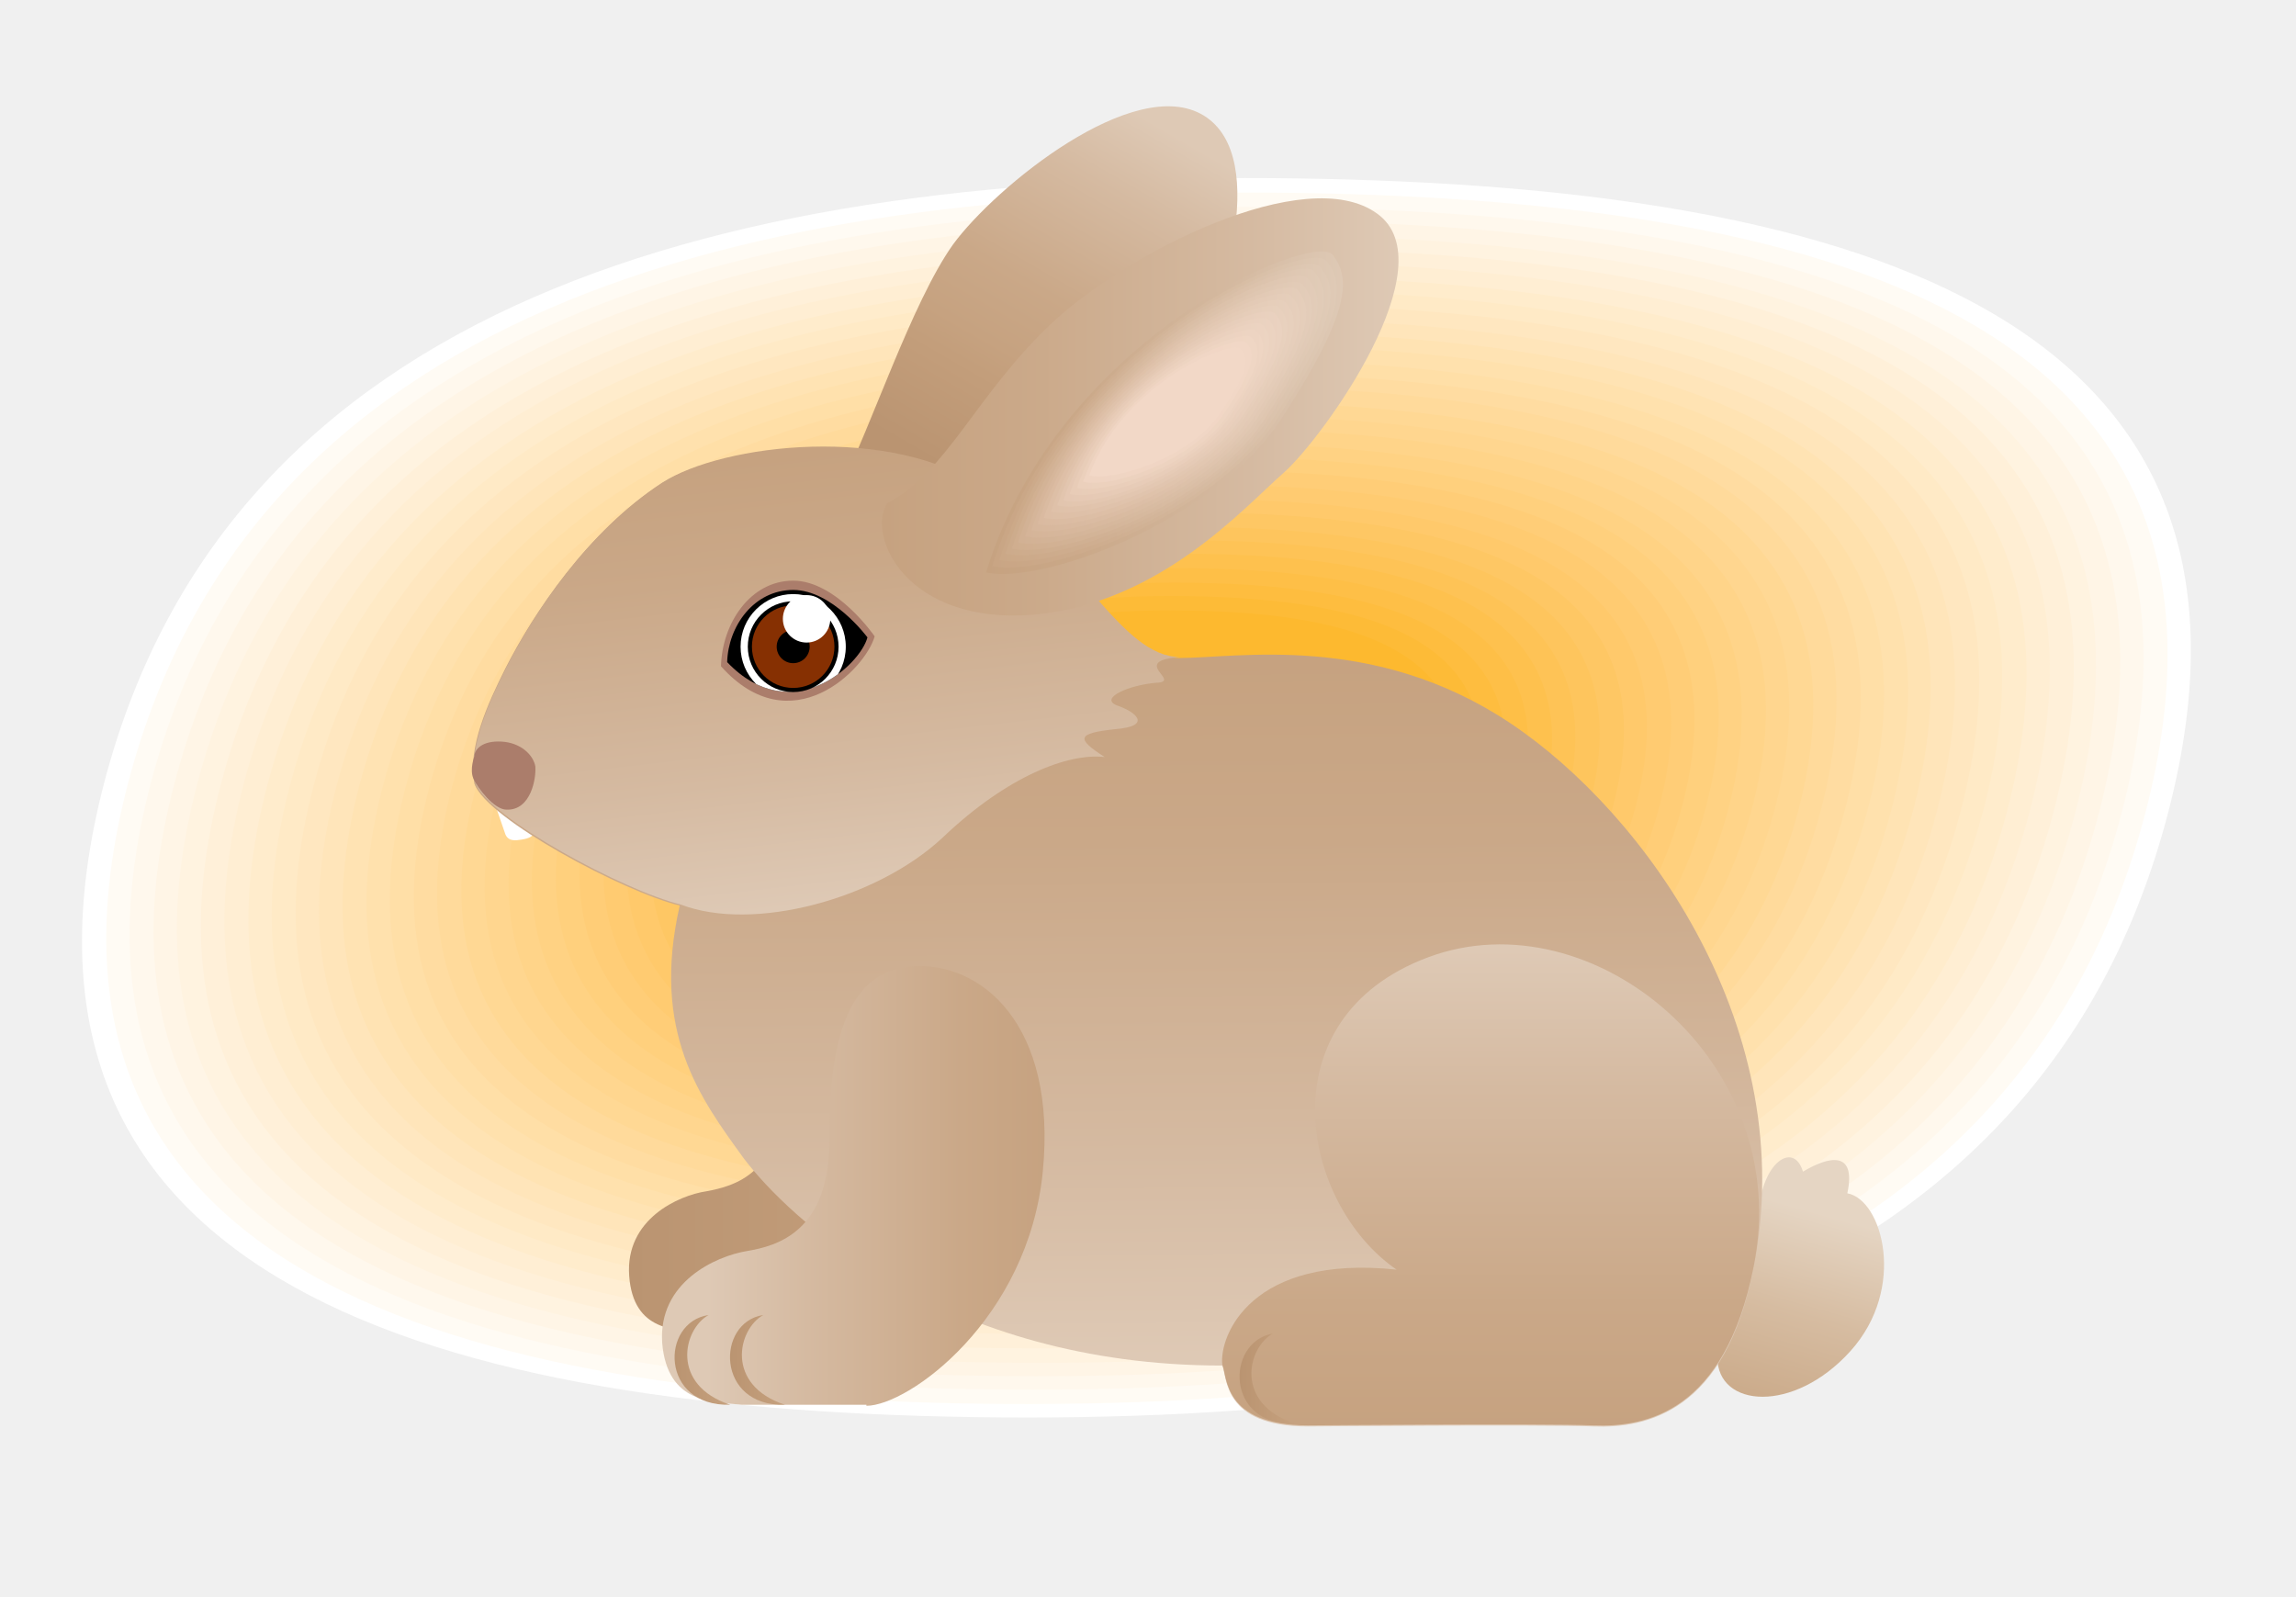
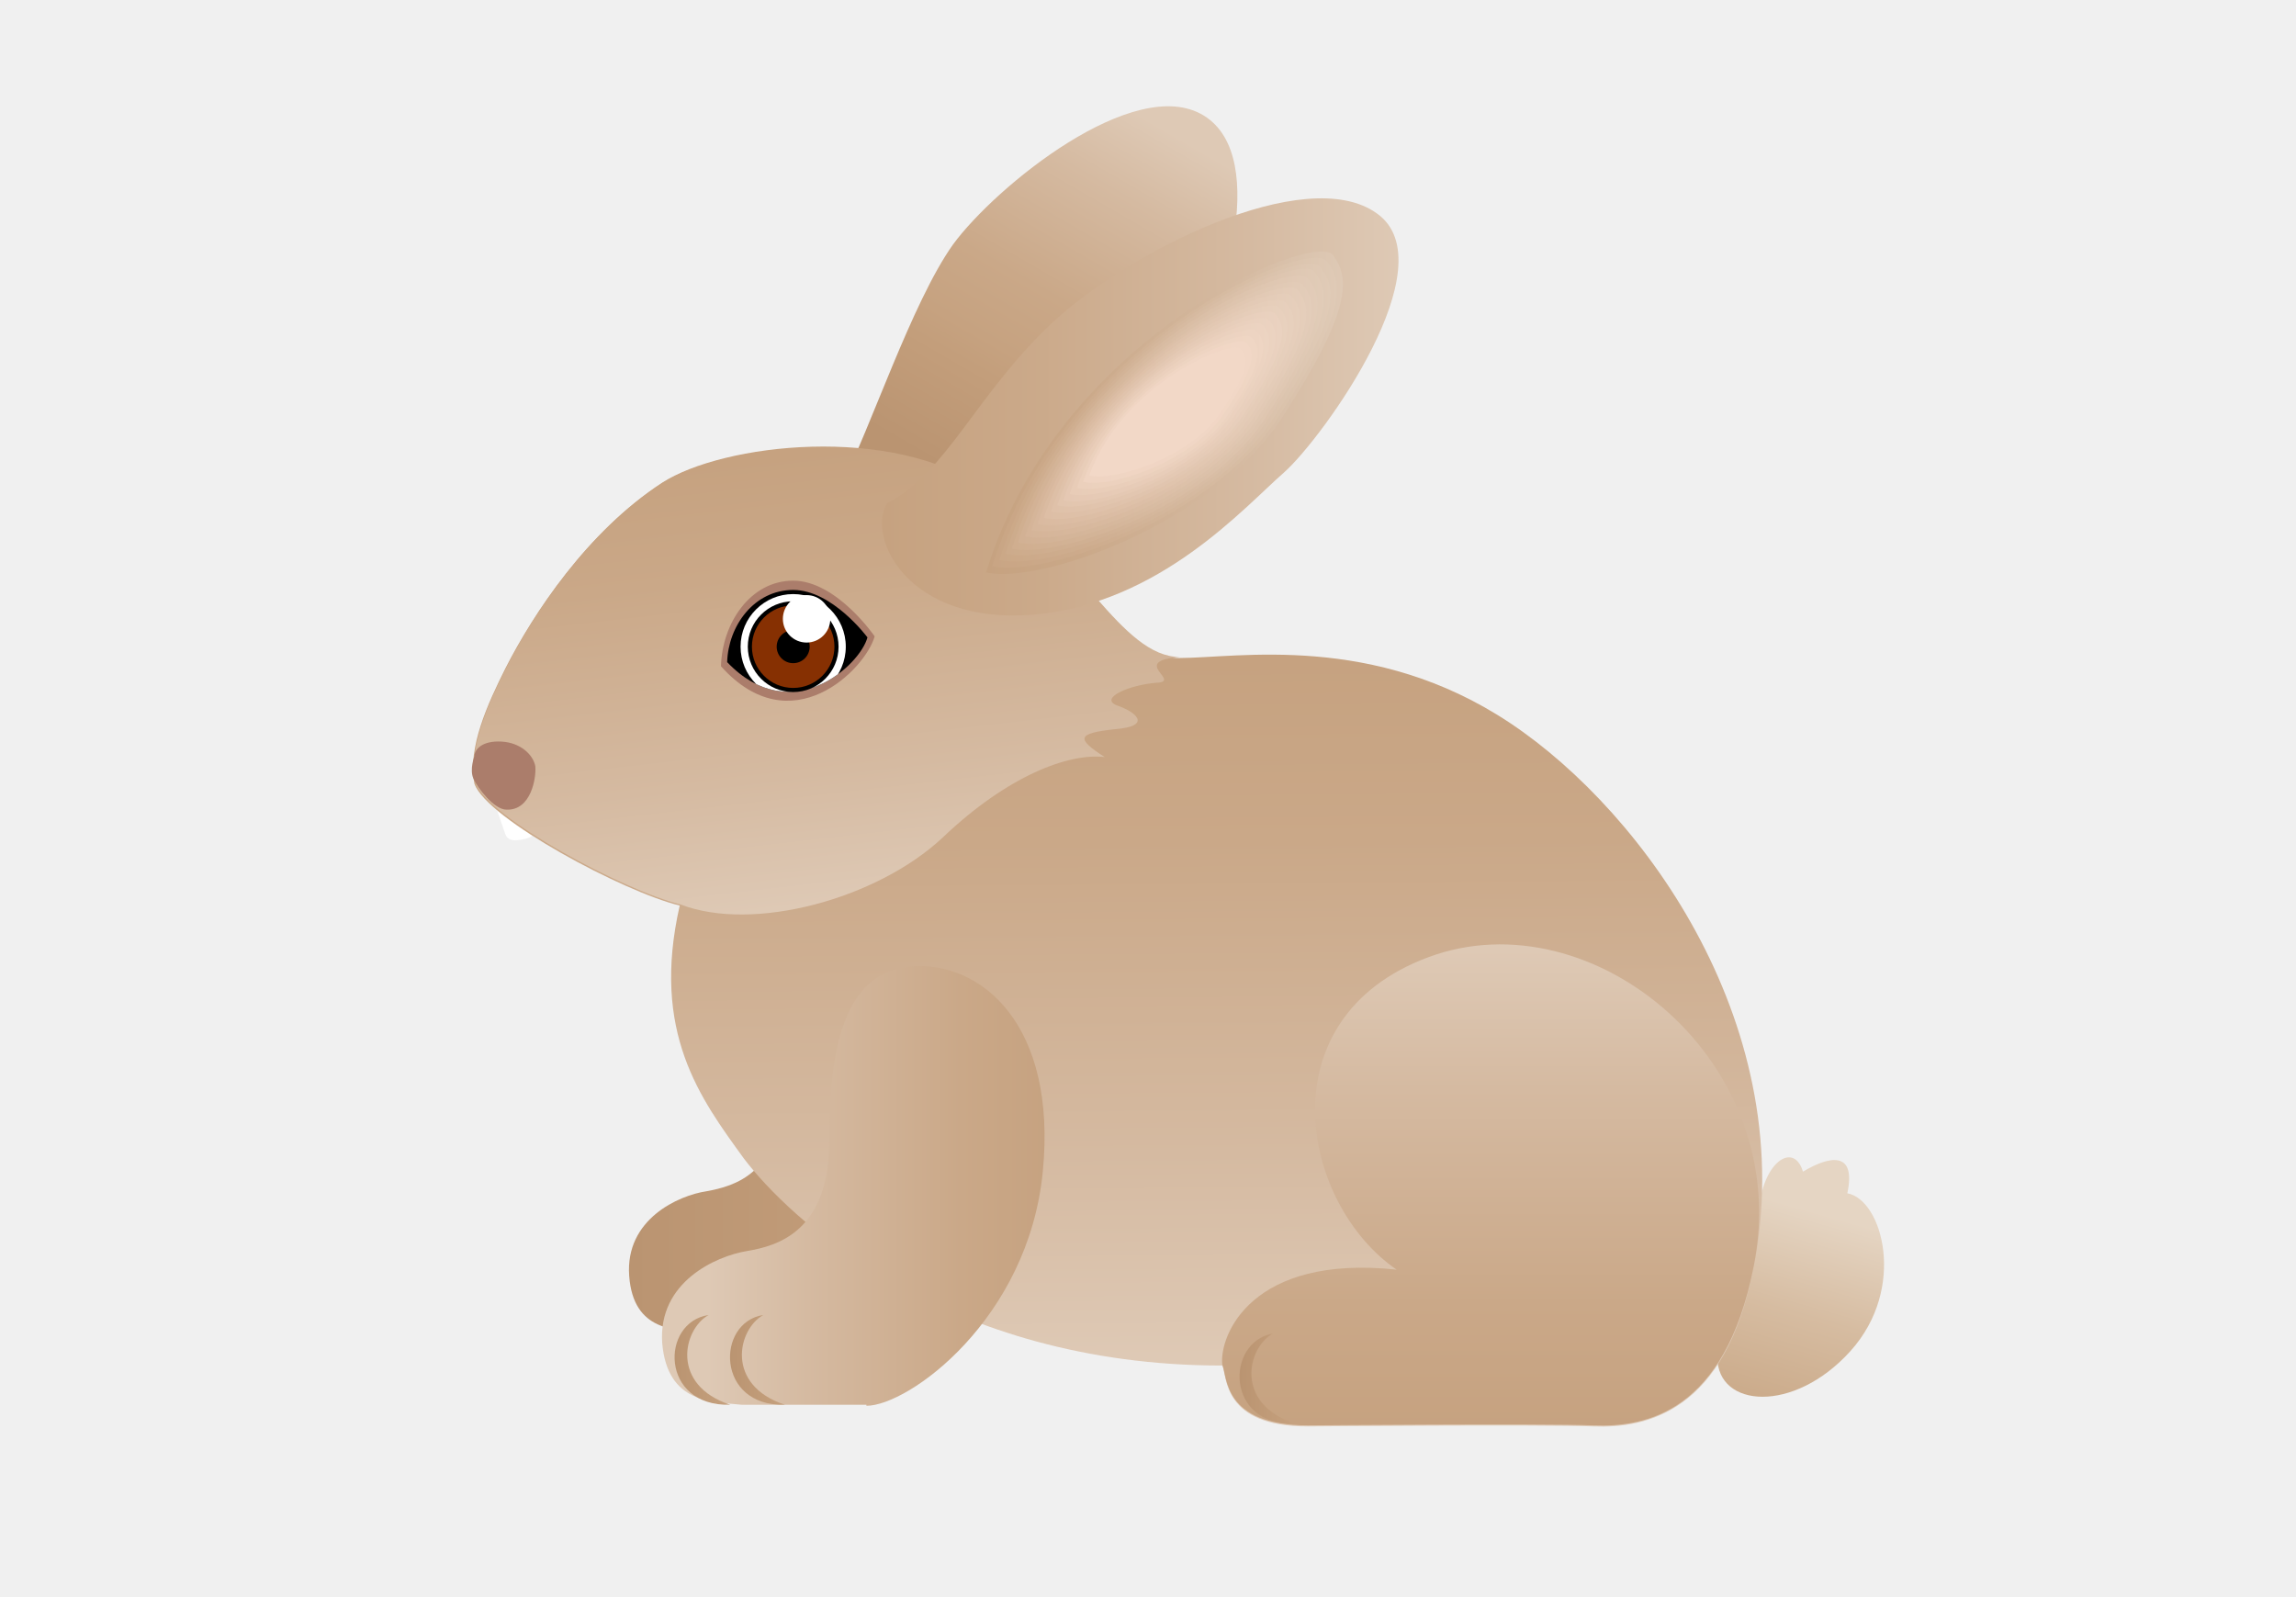
<svg xmlns="http://www.w3.org/2000/svg" xmlns:xlink="http://www.w3.org/1999/xlink" version="1.1" id="Layer_1" x="0px" y="0px" viewBox="0 0 222.6 154.8" style="enable-background:new 0 0 222.6 154.8;" xml:space="preserve">
  <style type="text/css">
	.st0{fill:#FFFFFF;}
	.st1{fill:#FFFBF4;}
	.st2{fill:#FFF8ED;}
	.st3{fill:#FFF5E6;}
	.st4{fill:#FFF3E0;}
	.st5{fill:#FFF0D9;}
	.st6{fill:#FFEED3;}
	.st7{fill:#FFECCC;}
	.st8{fill:#FFEAC6;}
	.st9{fill:#FFE7C0;}
	.st10{fill:#FFE5BA;}
	.st11{fill:#FFE3B3;}
	.st12{fill:#FFE1AD;}
	.st13{fill:#FFDFA7;}
	.st14{fill:#FFDCA1;}
	.st15{fill:#FFDA9B;}
	.st16{fill:#FFD894;}
	.st17{fill:#FFD68F;}
	.st18{fill:#FFD489;}
	.st19{fill:#FFD283;}
	.st20{fill:#FFD07D;}
	.st21{fill:#FFCD77;}
	.st22{fill:#FFCB71;}
	.st23{fill:#FFC96B;}
	.st24{fill:#FEC764;}
	.st25{fill:#FEC55D;}
	.st26{fill:#FEC356;}
	.st27{fill:#FEC14E;}
	.st28{fill:#FEBF47;}
	.st29{fill:#FEBD3F;}
	.st30{fill:#FDBB37;}
	.st31{fill:#FDB92F;}
	.st32{fill:url(#SVGID_1_);}
	.st33{fill:url(#SVGID_2_);}
	.st34{fill:url(#SVGID_3_);}
	.st35{fill:url(#SVGID_4_);}
	.st36{fill:url(#SVGID_5_);}
	.st37{fill:url(#SVGID_6_);}
	.st38{fill:url(#SVGID_7_);}
	.st39{fill:#AB7D6B;}
	.st40{clip-path:url(#SVGID_9_);fill:#FFFFFF;}
	.st41{fill:#863002;}
	.st42{fill:url(#SVGID_10_);}
	.st43{fill:url(#SVGID_11_);}
	.st44{fill:url(#SVGID_12_);}
	.st45{fill:url(#SVGID_13_);}
	.st46{fill:url(#SVGID_14_);}
	.st47{fill:url(#SVGID_15_);}
	.st48{fill:url(#SVGID_16_);}
	.st49{fill:url(#SVGID_17_);}
	.st50{fill:url(#SVGID_18_);}
	.st51{fill:url(#SVGID_19_);}
	.st52{fill:url(#SVGID_20_);}
	.st53{fill:url(#SVGID_21_);}
	.st54{fill:url(#SVGID_22_);}
	.st55{fill:url(#SVGID_23_);}
	.st56{fill:url(#SVGID_24_);}
	.st57{fill:url(#SVGID_25_);}
	.st58{fill:#F2D8C7;}
	.st59{fill:url(#SVGID_26_);}
	.st60{fill:url(#SVGID_27_);}
	.st61{fill:url(#SVGID_28_);}
	.st62{fill:url(#SVGID_29_);}
</style>
  <g>
    <g>
-       <path class="st0" d="M10.1,75.9c12.2-46.7,60.5-59.4,115.7-58.6c55.3,0.8,96.8,13.9,84.4,61.5s-60.5,59.4-115.7,58.6    C39.2,136.6-2.1,122.7,10.1,75.9z" />
-       <path class="st1" d="M12.4,76c11.9-45.7,59.1-58,113.1-57.3c54,0.8,94.6,13.6,82.5,60.1s-59.1,58-113.1,57.3    C40.8,135.3,0.5,121.6,12.4,76z" />
-       <path class="st2" d="M14.6,76c11.7-44.6,57.8-56.7,110.5-55.9c52.8,0.8,92.5,13.3,80.6,58.7s-57.8,56.7-110.5,55.9    C42.4,134,3,120.6,14.6,76z" />
-       <path class="st3" d="M16.9,76c11.4-43.6,56.4-55.4,107.9-54.6c51.5,0.8,90.3,13,78.7,57.4c-11.6,44.4-56.4,55.4-107.9,54.6    C44,132.6,5.5,119.6,16.9,76z" />
-       <path class="st4" d="M19.1,76.1c11.1-42.5,55-54.1,105.3-53.3c50.3,0.7,88.1,12.7,76.8,56s-55,54.1-105.3,53.3    C45.6,131.3,8,118.6,19.1,76.1z" />
-       <path class="st5" d="M21.4,76.1c10.8-41.5,53.7-52.7,102.8-52s85.9,12.3,74.9,54.6c-11,42.2-53.7,52.7-102.8,52    S10.5,117.6,21.4,76.1z" />
-       <path class="st6" d="M23.6,76.1c10.6-40.4,52.3-51.4,100.2-50.7c47.8,0.7,83.8,12,73,53.2S144.5,130,96.6,129.3    C48.8,128.7,13.1,116.6,23.6,76.1z" />
-       <path class="st7" d="M25.9,76.2c10.3-39.4,51-50.1,97.6-49.4c46.6,0.7,81.6,11.7,71.1,51.8s-51,50.1-97.6,49.4    C50.4,127.3,15.6,115.5,25.9,76.2z" />
-       <path class="st8" d="M28.1,76.2c10-38.3,49.6-48.7,95-48.1c45.3,0.7,79.4,11.4,69.2,50.4c-10.2,39-49.6,48.7-95,48.1    C52,126,18.1,114.5,28.1,76.2z" />
-       <path class="st9" d="M30.4,76.2c9.7-37.3,48.3-47.4,92.4-46.7c44.1,0.6,77.3,11.1,67.3,49.1c-9.9,38-48.3,47.4-92.4,46.7    C53.6,124.7,20.6,113.5,30.4,76.2z" />
-       <path class="st10" d="M32.6,76.3c9.5-36.2,46.9-46.1,89.8-45.4c42.9,0.6,75.1,10.8,65.4,47.7c-9.6,36.9-46.9,46.1-89.8,45.4    C55.2,123.3,23.1,112.5,32.6,76.3z" />
-       <path class="st11" d="M34.8,76.3C44,41.1,80.3,31.6,122,32.2c41.6,0.6,72.9,10.5,63.5,46.3s-45.5,44.7-87.2,44.1    C56.8,122,25.7,111.5,34.8,76.3z" />
-       <path class="st12" d="M37.1,76.3c8.9-34.1,44.2-43.4,84.6-42.8c40.4,0.6,70.7,10.2,61.7,44.9c-9.1,34.8-44.2,43.4-84.6,42.8    C58.4,120.7,28.2,110.5,37.1,76.3z" />
-       <path class="st13" d="M39.3,76.4c8.6-33.1,42.8-42.1,82-41.5c39.1,0.6,68.6,9.9,59.8,43.5c-8.8,33.7-42.8,42.1-82,41.5    C60,119.3,30.7,109.5,39.3,76.4z" />
-       <path class="st14" d="M41.6,76.4c8.4-32,41.5-40.7,79.4-40.2c37.9,0.6,66.4,9.5,57.9,42.2c-8.5,32.6-41.5,40.7-79.4,40.2    C61.6,118,33.2,108.4,41.6,76.4z" />
-       <path class="st15" d="M43.8,76.4c8.1-31,40.1-39.4,76.8-38.9s64.2,9.2,56,40.8s-40.1,39.4-76.8,38.9    C63.1,116.7,35.7,107.4,43.8,76.4z" />
-       <path class="st16" d="M46.1,76.5c7.8-29.9,38.8-38.1,74.2-37.5c35.4,0.5,62,8.9,54.1,39.4c-8,30.5-38.8,38.1-74.2,37.5    C64.7,115.4,38.3,106.4,46.1,76.5z" />
-       <path class="st17" d="M48.3,76.5c7.5-28.9,37.4-36.7,71.6-36.2s59.9,8.6,52.2,38c-7.7,29.4-37.4,36.7-71.6,36.2    S40.8,105.4,48.3,76.5z" />
-       <path class="st18" d="M50.6,76.5c7.3-27.8,36-35.4,69-34.9c32.9,0.5,57.7,8.3,50.3,36.6c-7.4,28.4-36,35.4-69,34.9    C67.9,112.7,43.3,104.4,50.6,76.5z" />
-       <path class="st19" d="M52.8,76.6c7-26.8,34.7-34.1,66.4-33.6s55.5,8,48.4,35.3s-34.7,34.1-66.4,33.6S45.8,103.4,52.8,76.6z" />
-       <path class="st20" d="M55.1,76.6c6.7-25.7,33.3-32.7,63.8-32.3s53.4,7.7,46.5,33.9c-6.8,26.2-33.3,32.7-63.8,32.3    C71.1,110,48.3,102.3,55.1,76.6z" />
-       <path class="st21" d="M57.3,76.6c6.5-24.7,32-31.4,61.2-31s51.2,7.4,44.6,32.5c-6.6,25.2-32,31.4-61.2,31    C72.7,108.7,50.9,101.3,57.3,76.6z" />
-       <path class="st22" d="M59.6,76.7c6.2-23.6,30.6-30.1,58.6-29.7c28,0.4,49,7,42.7,31.1s-30.6,30.1-58.6,29.7    C74.3,107.4,53.4,100.3,59.6,76.7z" />
-       <path class="st23" d="M61.8,76.7c5.9-22.6,29.3-28.7,56-28.3s46.8,6.7,40.8,29.7s-29.3,28.7-56,28.3    C75.9,106.1,55.9,99.3,61.8,76.7z" />
-       <path class="st24" d="M64.1,76.7c5.6-21.5,27.9-27.4,53.4-27s44.7,6.4,38.9,28.4c-5.7,22-27.9,27.4-53.4,27    C77.5,104.7,58.4,98.3,64.1,76.7z" />
-       <path class="st25" d="M66.3,76.8c5.4-20.5,26.5-26.1,50.8-25.7c24.3,0.4,42.5,6.1,37,27s-26.5,26.1-50.8,25.7    C79.1,103.4,60.9,97.3,66.3,76.8z" />
-       <path class="st26" d="M68.5,76.8c5.1-19.5,25.2-24.7,48.2-24.4S157,58.2,151.8,78c-5.2,19.8-25.2,24.7-48.2,24.4    C80.7,102.1,63.5,96.2,68.5,76.8z" />
-       <path class="st27" d="M70.8,76.8c4.8-18.4,23.8-23.4,45.6-23.1c21.8,0.3,38.1,5.5,33.2,24.2c-4.9,18.7-23.8,23.4-45.6,23.1    S66,95.2,70.8,76.8z" />
-       <path class="st28" d="M73,76.9c4.5-17.4,22.5-22.1,43-21.8s36,5.2,31.3,22.8c-4.6,17.7-22.5,22.1-43,21.8    C83.9,99.4,68.5,94.2,73,76.9z" />
-       <path class="st29" d="M75.3,76.9c4.3-16.3,21.1-20.7,40.4-20.4s33.8,4.9,29.5,21.5s-21.1,20.7-40.4,20.4    C85.4,98.1,71,93.2,75.3,76.9z" />
-       <path class="st30" d="M77.5,76.9c4-15.3,19.8-19.4,37.8-19.1c18.1,0.3,31.6,4.5,27.6,20.1c-4.1,15.5-19.8,19.4-37.8,19.1    C87,96.7,73.5,92.2,77.5,76.9z" />
-       <path class="st31" d="M79.8,77c3.7-14.2,18.4-18.1,35.2-17.8c16.8,0.2,29.4,4.2,25.7,18.7c-3.8,14.5-18.4,18.1-35.2,17.8    C88.6,95.4,76.1,91.2,79.8,77z" />
-     </g>
-     <g>
      <linearGradient id="SVGID_1_" gradientUnits="userSpaceOnUse" x1="60.899" y1="-72.899" x2="94.882" y2="-72.899" gradientTransform="matrix(1 0 0 -1 0 36.8817)">
        <stop offset="0" style="stop-color:#BA9471" />
        <stop offset="0.77" style="stop-color:#C39E7B" />
        <stop offset="1" style="stop-color:#C6A280" />
      </linearGradient>
      <path class="st32" d="M79,129.3c3.7,0,14.4-7.7,15.7-20.8c1.3-13.1-5.5-18.7-11.6-18.3c-6.2,0.4-7.3,7.5-7.3,15.5    c0,8.1-4.6,9.3-7.3,9.8c-2.7,0.4-7.9,2.7-7.5,8.2s4.6,5.2,7,5.5h11V129.3z" />
      <path class="st0" d="M51.7,80.5c0.2,0.6-0.5,0.8-1.1,0.9c-0.6,0.1-1.3,0.2-1.6-0.5L48,78c1.1,1.6,2.6,1.2,3.2,1L51.7,80.5z" />
      <linearGradient id="SVGID_2_" gradientUnits="userSpaceOnUse" x1="170.161" y1="-105.772" x2="177.206" y2="-80.96" gradientTransform="matrix(1 0 0 -1 0 36.8817)">
        <stop offset="0" style="stop-color:#C6A280" />
        <stop offset="0.224" style="stop-color:#CAA988" />
        <stop offset="0.613" style="stop-color:#D6BCA1" />
        <stop offset="1" style="stop-color:#E5D5C3" />
      </linearGradient>
      <path class="st33" d="M170.5,117.6c0.3-4.9,3.4-7,4.3-4c2.5-1.5,5.2-2.1,4.3,2.1c3.4,0.6,5.8,9.2,0.3,15.3    c-5.5,6.1-12.9,5.5-12.9,0.6C166.5,126.8,170.5,117.6,170.5,117.6z" />
      <linearGradient id="SVGID_3_" gradientUnits="userSpaceOnUse" x1="93.845" y1="-9.957" x2="113.493" y2="24.029" gradientTransform="matrix(1 0 0 -1 0 36.8817)">
        <stop offset="0" style="stop-color:#BA9471" />
        <stop offset="0.255" style="stop-color:#C39E7B" />
        <stop offset="0.332" style="stop-color:#C6A280" />
        <stop offset="0.504" style="stop-color:#CAA888" />
        <stop offset="0.805" style="stop-color:#D5BAA1" />
        <stop offset="1" style="stop-color:#DEC9B5" />
      </linearGradient>
      <path class="st34" d="M81.7,46.7c2.6-4.9,6.7-17.4,10.7-23c4.1-5.6,17.6-16.6,24.3-12.5s1.5,19.6-1.5,24.3s-26.4,20-26.4,20    L81.7,46.7z" />
      <linearGradient id="SVGID_4_" gradientUnits="userSpaceOnUse" x1="108.167" y1="-27.173" x2="108.667" y2="-94.677" gradientTransform="matrix(1 0 0 -1 0 36.8817)">
        <stop offset="0" style="stop-color:#C6A280" />
        <stop offset="0.259" style="stop-color:#CAA888" />
        <stop offset="0.709" style="stop-color:#D5BAA1" />
        <stop offset="1" style="stop-color:#DEC9B5" />
      </linearGradient>
      <path class="st35" d="M118.5,132.4c0.5,1.1,0,5.9,8.3,5.9c0,0,22.6-0.2,27.7,0c5.1,0.2,12.8-1.4,15.5-15.3    c4.6-23.1-10.4-44.1-23.6-52.9c-13.2-8.8-26.4-6.3-32.1-6.3c-5.7,0-9.8-10-18.9-16.3c-9-6.3-25.4-4.4-31.3-0.6    C56.9,51.6,51.7,59.5,49,64.8c-1.7,3.4-3.7,7.7-3,11.2c1.2,3.4,14.5,10.5,19.9,11.8c-2.8,12.3,2,18.7,6.2,24.5    C76.4,118,91.5,132.4,118.5,132.4z" />
      <linearGradient id="SVGID_5_" gradientUnits="userSpaceOnUse" x1="144.555" y1="-101.561" x2="144.555" y2="-55.225" gradientTransform="matrix(1 0 0 -1 0 36.8817)">
        <stop offset="0" style="stop-color:#C6A280" />
        <stop offset="0.259" style="stop-color:#CAA888" />
        <stop offset="0.709" style="stop-color:#D5BAA1" />
        <stop offset="1" style="stop-color:#DEC9B5" />
      </linearGradient>
      <path class="st36" d="M170,122.9c-2.8,14-10.4,15.5-15.5,15.3s-27.7,0-27.7,0c-8.3,0-7.8-4.8-8.3-5.9c-0.3-2.8,2.8-10.7,16.9-9.2    c-9.3-6.4-12.8-24.4,3.1-30.3S174.1,103,170,122.9z" />
      <linearGradient id="SVGID_6_" gradientUnits="userSpaceOnUse" x1="77.298" y1="-7.034" x2="82.298" y2="-50.534" gradientTransform="matrix(1 0 0 -1 0 36.8817)">
        <stop offset="0" style="stop-color:#C6A280" />
        <stop offset="0.259" style="stop-color:#CAA888" />
        <stop offset="0.709" style="stop-color:#D5BAA1" />
        <stop offset="1" style="stop-color:#DEC9B5" />
      </linearGradient>
      <path class="st37" d="M114.4,63.7c-5.7,0-9.8-10-18.9-16.3c-9-6.3-25.4-4.4-31.3-0.6C57,51.5,51.8,59.4,49.1,64.7    c-1.7,3.4-3.7,7.7-3,11.2c1.2,3.4,14.5,10.5,19.9,11.8c7,2.7,19-0.5,25.4-6.5c6.3-6,12.2-8.2,15.7-7.8c-2.8-1.8-2.7-2.3,1-2.7    c3.7-0.3,2-1.7,0.2-2.3c-1.8-0.7,1.2-2,3.8-2.2C114.7,66.1,109.4,64.1,114.4,63.7z" />
      <linearGradient id="SVGID_7_" gradientUnits="userSpaceOnUse" x1="85.543" y1="-2.614" x2="135.627" y2="-2.614" gradientTransform="matrix(1 0 0 -1 0 36.8817)">
        <stop offset="0" style="stop-color:#C6A280" />
        <stop offset="0.259" style="stop-color:#CAA888" />
        <stop offset="0.709" style="stop-color:#D5BAA1" />
        <stop offset="1" style="stop-color:#DEC9B5" />
      </linearGradient>
      <path class="st38" d="M86,48.8c5.8-3,8.6-10.5,15.9-17.4c7.3-6.9,24.7-15.7,31.6-10.7c6.9,4.9-5.2,21.7-9,25.1    c-3.9,3.4-12,12.7-24.3,13.8C87.9,60.6,84,52,86,48.8z" />
      <path class="st39" d="M69.9,64.6c0.1-4.1,2.8-8.3,7-8.3s7.9,5.4,7.9,5.4C83.9,64.9,76.7,72.2,69.9,64.6z" />
      <g>
        <g>
          <path id="SVGID_32_" d="M70.5,64.2c0.1-3.5,2.6-7,6.4-7c3.8,0,7.2,4.6,7.2,4.6C83.4,64.5,76.7,70.7,70.5,64.2z" />
        </g>
        <g>
          <defs>
            <path id="SVGID_8_" d="M70.5,64.2c0.1-3.5,2.6-7,6.4-7c3.8,0,7.2,4.6,7.2,4.6C83.4,64.5,76.7,70.7,70.5,64.2z" />
          </defs>
          <clipPath id="SVGID_9_">
            <use xlink:href="#SVGID_8_" style="overflow:visible;" />
          </clipPath>
          <circle class="st40" cx="76.9" cy="62.7" r="5.1" />
        </g>
      </g>
      <circle cx="76.9" cy="62.7" r="4.4" />
      <circle class="st41" cx="76.9" cy="62.7" r="4" />
      <circle cx="76.9" cy="62.7" r="1.6" />
      <circle class="st0" cx="78.2" cy="60" r="2.3" />
      <g>
        <linearGradient id="SVGID_10_" gradientUnits="userSpaceOnUse" x1="95.64" y1="-3.178" x2="130.238" y2="-3.178" gradientTransform="matrix(1 0 0 -1 0 36.8817)">
          <stop offset="0" style="stop-color:#C6A280" />
          <stop offset="0.259" style="stop-color:#CAA888" />
          <stop offset="0.709" style="stop-color:#D5BAA1" />
          <stop offset="1" style="stop-color:#DEC9B5" />
        </linearGradient>
        <path class="st42" d="M95.6,55.5c5.3,1.2,22.1-4.8,28.7-15c6.8-10.5,6.6-13.6,4.9-15.8C127.3,22.4,102.6,32.7,95.6,55.5z" />
        <linearGradient id="SVGID_11_" gradientUnits="userSpaceOnUse" x1="96.279" y1="-3.177" x2="129.628" y2="-3.177" gradientTransform="matrix(1 0 0 -1 0 36.8817)">
          <stop offset="0" style="stop-color:#C9A584" />
          <stop offset="0.272" style="stop-color:#CDAB8C" />
          <stop offset="0.745" style="stop-color:#D8BEA5" />
          <stop offset="1" style="stop-color:#DFCAB6" />
        </linearGradient>
        <path class="st43" d="M96.2,54.9c5.1,1.1,21.3-4.6,27.7-14.4c6.6-10.1,6.4-13.1,4.7-15.2C126.8,23.1,103,33,96.2,54.9z" />
        <linearGradient id="SVGID_12_" gradientUnits="userSpaceOnUse" x1="96.904" y1="-3.174" x2="129.036" y2="-3.174" gradientTransform="matrix(1 0 0 -1 0 36.8817)">
          <stop offset="0" style="stop-color:#CBA887" />
          <stop offset="0.287" style="stop-color:#CFAE90" />
          <stop offset="0.786" style="stop-color:#DAC1AA" />
          <stop offset="1" style="stop-color:#E0CBB7" />
        </linearGradient>
        <path class="st44" d="M96.9,54.3c4.9,1.1,20.5-4.4,26.6-13.8c6.3-9.7,6.2-12.6,4.5-14.6C126.3,23.7,103.4,33.2,96.9,54.3z" />
        <linearGradient id="SVGID_13_" gradientUnits="userSpaceOnUse" x1="97.54" y1="-3.108" x2="128.456" y2="-3.108" gradientTransform="matrix(1 0 0 -1 0 36.8817)">
          <stop offset="0" style="stop-color:#CDAB8B" />
          <stop offset="0.304" style="stop-color:#D1B194" />
          <stop offset="0.832" style="stop-color:#DDC4AE" />
          <stop offset="1" style="stop-color:#E1CCB8" />
        </linearGradient>
        <path class="st45" d="M97.5,53.7c4.7,1.1,19.8-4.2,25.6-13.3c6.1-9.4,5.9-12.1,4.3-14.1C125.8,24.4,103.8,33.5,97.5,53.7z" />
        <linearGradient id="SVGID_14_" gradientUnits="userSpaceOnUse" x1="98.14" y1="-3.183" x2="127.839" y2="-3.183" gradientTransform="matrix(1 0 0 -1 0 36.8817)">
          <stop offset="0" style="stop-color:#D0AE8F" />
          <stop offset="0.324" style="stop-color:#D4B599" />
          <stop offset="0.886" style="stop-color:#E0C8B3" />
          <stop offset="1" style="stop-color:#E2CCB9" />
        </linearGradient>
        <path class="st46" d="M98.1,53.2c4.5,1,19-4,24.6-12.7c5.8-9,5.7-11.6,4.1-13.5C125.3,25,104.2,33.8,98.1,53.2z" />
        <linearGradient id="SVGID_15_" gradientUnits="userSpaceOnUse" x1="98.778" y1="-3.193" x2="127.255" y2="-3.193" gradientTransform="matrix(1 0 0 -1 0 36.8817)">
          <stop offset="0" style="stop-color:#D2B194" />
          <stop offset="0.346" style="stop-color:#D6B89D" />
          <stop offset="0.947" style="stop-color:#E2CBB7" />
          <stop offset="1" style="stop-color:#E3CDBA" />
        </linearGradient>
        <path class="st47" d="M98.7,52.6c4.3,1,18.2-3.8,23.6-12.1c5.6-8.6,5.5-11.1,4-12.9C124.8,25.7,104.6,34.1,98.7,52.6z" />
        <linearGradient id="SVGID_16_" gradientUnits="userSpaceOnUse" x1="99.403" y1="-3.165" x2="126.644" y2="-3.165" gradientTransform="matrix(1 0 0 -1 0 36.8817)">
          <stop offset="0" style="stop-color:#D5B498" />
          <stop offset="0.372" style="stop-color:#D9BBA1" />
          <stop offset="1" style="stop-color:#E5CEBB" />
        </linearGradient>
        <path class="st48" d="M99.4,52c4.1,1,17.4-3.6,22.6-11.6c5.4-8.2,5.2-10.6,3.8-12.3C124.3,26.4,105,34.4,99.4,52z" />
        <linearGradient id="SVGID_17_" gradientUnits="userSpaceOnUse" x1="100.04" y1="-3.152" x2="126.065" y2="-3.152" gradientTransform="matrix(1 0 0 -1 0 36.8817)">
          <stop offset="0" style="stop-color:#D7B79C" />
          <stop offset="0.404" style="stop-color:#DCBEA6" />
          <stop offset="1" style="stop-color:#E6CFBC" />
        </linearGradient>
        <path class="st49" d="M100,51.4c3.9,0.9,16.6-3.4,21.6-11c5.1-7.8,5-10.1,3.6-11.7C123.8,27,105.4,34.6,100,51.4z" />
        <linearGradient id="SVGID_18_" gradientUnits="userSpaceOnUse" x1="100.64" y1="-3.162" x2="125.474" y2="-3.162" gradientTransform="matrix(1 0 0 -1 0 36.8817)">
          <stop offset="0" style="stop-color:#DABAA0" />
          <stop offset="0.443" style="stop-color:#DFC2AA" />
          <stop offset="1" style="stop-color:#E7D0BD" />
        </linearGradient>
        <path class="st50" d="M100.6,50.8c3.7,0.9,15.9-3.2,20.6-10.4c4.9-7.4,4.8-9.6,3.4-11.1C123.3,27.7,105.8,34.9,100.6,50.8z" />
        <linearGradient id="SVGID_19_" gradientUnits="userSpaceOnUse" x1="101.278" y1="-3.134" x2="124.877" y2="-3.134" gradientTransform="matrix(1 0 0 -1 0 36.8817)">
          <stop offset="0" style="stop-color:#DDBEA5" />
          <stop offset="0.491" style="stop-color:#E1C5AF" />
          <stop offset="1" style="stop-color:#E8D1BE" />
        </linearGradient>
        <path class="st51" d="M101.2,50.2c3.5,0.9,15.1-3,19.6-9.9c4.7-7,4.5-9.1,3.2-10.5C122.8,28.4,106.2,35.2,101.2,50.2z" />
        <linearGradient id="SVGID_20_" gradientUnits="userSpaceOnUse" x1="101.902" y1="-3.121" x2="124.312" y2="-3.121" gradientTransform="matrix(1 0 0 -1 0 36.8817)">
          <stop offset="0" style="stop-color:#DFC1A9" />
          <stop offset="0.552" style="stop-color:#E4C9B4" />
          <stop offset="1" style="stop-color:#EAD2C0" />
        </linearGradient>
        <path class="st52" d="M101.9,49.6c3.4,0.8,14.3-2.8,18.6-9.3c4.4-6.7,4.3-8.6,3.1-9.9C122.3,29,106.6,35.5,101.9,49.6z" />
        <linearGradient id="SVGID_21_" gradientUnits="userSpaceOnUse" x1="102.54" y1="-3.131" x2="123.715" y2="-3.131" gradientTransform="matrix(1 0 0 -1 0 36.8817)">
          <stop offset="0" style="stop-color:#E2C5AE" />
          <stop offset="0.637" style="stop-color:#E7CCB8" />
          <stop offset="1" style="stop-color:#EBD3C1" />
        </linearGradient>
        <path class="st53" d="M102.5,49c3.2,0.8,13.5-2.6,17.6-8.7c4.2-6.3,4-8.1,2.9-9.3C121.8,29.7,107,35.8,102.5,49z" />
        <linearGradient id="SVGID_22_" gradientUnits="userSpaceOnUse" x1="103.14" y1="-3.142" x2="123.099" y2="-3.142" gradientTransform="matrix(1 0 0 -1 0 36.8817)">
          <stop offset="0" style="stop-color:#E5C8B3" />
          <stop offset="0.757" style="stop-color:#EAD0BD" />
          <stop offset="1" style="stop-color:#ECD4C2" />
        </linearGradient>
        <path class="st54" d="M103.1,48.5c3,0.8,12.7-2.4,16.6-8.2c3.9-5.9,3.8-7.6,2.7-8.8C121.3,30.3,107.3,36,103.1,48.5z" />
        <linearGradient id="SVGID_23_" gradientUnits="userSpaceOnUse" x1="103.776" y1="-3.14" x2="122.545" y2="-3.14" gradientTransform="matrix(1 0 0 -1 0 36.8817)">
          <stop offset="0" style="stop-color:#E8CCB7" />
          <stop offset="0.946" style="stop-color:#EDD4C2" />
          <stop offset="1" style="stop-color:#EED5C3" />
        </linearGradient>
        <path class="st55" d="M103.7,47.9c2.8,0.7,12-2.2,15.6-7.6c3.7-5.5,3.6-7.1,2.5-8.2C120.8,31,107.7,36.3,103.7,47.9z" />
        <linearGradient id="SVGID_24_" gradientUnits="userSpaceOnUse" x1="104.401" y1="-3.15" x2="121.936" y2="-3.15" gradientTransform="matrix(1 0 0 -1 0 36.8817)">
          <stop offset="0" style="stop-color:#EBD0BC" />
          <stop offset="1" style="stop-color:#EFD6C4" />
        </linearGradient>
        <path class="st56" d="M104.4,47.3c2.6,0.7,11.2-2,14.6-7c3.5-5.1,3.3-6.6,2.3-7.6C120.3,31.7,108.1,36.6,104.4,47.3z" />
        <linearGradient id="SVGID_25_" gradientUnits="userSpaceOnUse" x1="105.04" y1="-3.112" x2="121.36" y2="-3.112" gradientTransform="matrix(1 0 0 -1 0 36.8817)">
          <stop offset="0" style="stop-color:#EFD4C2" />
          <stop offset="1" style="stop-color:#F1D7C6" />
        </linearGradient>
        <path class="st57" d="M105,46.7c2.4,0.7,10.4-1.8,13.6-6.5c3.2-4.7,3.1-6.1,2.2-7C119.8,32.3,108.5,36.9,105,46.7z" />
        <path class="st58" d="M105.6,46.1c2.2,0.6,9.6-1.6,12.6-5.9c3-4.3,2.9-5.6,2-6.4C119.3,33,108.9,37.1,105.6,46.1z" />
      </g>
      <path class="st39" d="M46,73.3c0-0.6,0.7-1.5,2.6-1.4c1.9,0.1,3.1,1.3,3.3,2.4c0.1,1.1-0.4,4.3-2.8,4.2c-1.2,0-2.8-2.1-3.2-3    S46,73.3,46,73.3z" />
      <linearGradient id="SVGID_26_" gradientUnits="userSpaceOnUse" x1="120.198" y1="-96.813" x2="125.6" y2="-96.813" gradientTransform="matrix(1 0 0 -1 0 36.8817)">
        <stop offset="0" style="stop-color:#BA9471" />
        <stop offset="0.77" style="stop-color:#C39E7B" />
        <stop offset="1" style="stop-color:#C6A280" />
      </linearGradient>
      <path class="st59" d="M123.4,129.3c-2.5,1.4-3.7,6.8,2.1,8.7C118.8,138.3,118.8,130.1,123.4,129.3z" />
      <linearGradient id="SVGID_27_" gradientUnits="userSpaceOnUse" x1="101.728" y1="-78.145" x2="68.561" y2="-78.145" gradientTransform="matrix(1 0 0 -1 0 36.8817)">
        <stop offset="0" style="stop-color:#C6A280" />
        <stop offset="0.259" style="stop-color:#CAA888" />
        <stop offset="0.709" style="stop-color:#D5BAA1" />
        <stop offset="1" style="stop-color:#DEC9B5" />
      </linearGradient>
      <path class="st60" d="M84,136.3c4.1,0,15.7-8.4,17.1-22.7c1.4-14.3-6-20.4-12.7-19.9s-8,8.2-8,16.9c0,8.8-5,10.2-8,10.7    s-8.6,3-8.2,8.9c0.5,6,5,5.7,7.7,6H84V136.3z" />
      <linearGradient id="SVGID_28_" gradientUnits="userSpaceOnUse" x1="70.786" y1="-95.011" x2="76.189" y2="-95.011" gradientTransform="matrix(1 0 0 -1 0 36.8817)">
        <stop offset="0" style="stop-color:#BA9471" />
        <stop offset="0.77" style="stop-color:#C39E7B" />
        <stop offset="1" style="stop-color:#C6A280" />
      </linearGradient>
      <path class="st61" d="M74,127.5c-2.5,1.4-3.7,6.8,2.1,8.7C69.4,136.4,69.4,128.2,74,127.5z" />
      <linearGradient id="SVGID_29_" gradientUnits="userSpaceOnUse" x1="65.453" y1="-95.011" x2="70.852" y2="-95.011" gradientTransform="matrix(1 0 0 -1 0 36.8817)">
        <stop offset="0" style="stop-color:#BA9471" />
        <stop offset="0.77" style="stop-color:#C39E7B" />
        <stop offset="1" style="stop-color:#C6A280" />
      </linearGradient>
      <path class="st62" d="M68.7,127.5c-2.5,1.4-3.7,6.8,2.1,8.7C64,136.4,64,128.2,68.7,127.5z" />
    </g>
  </g>
</svg>
